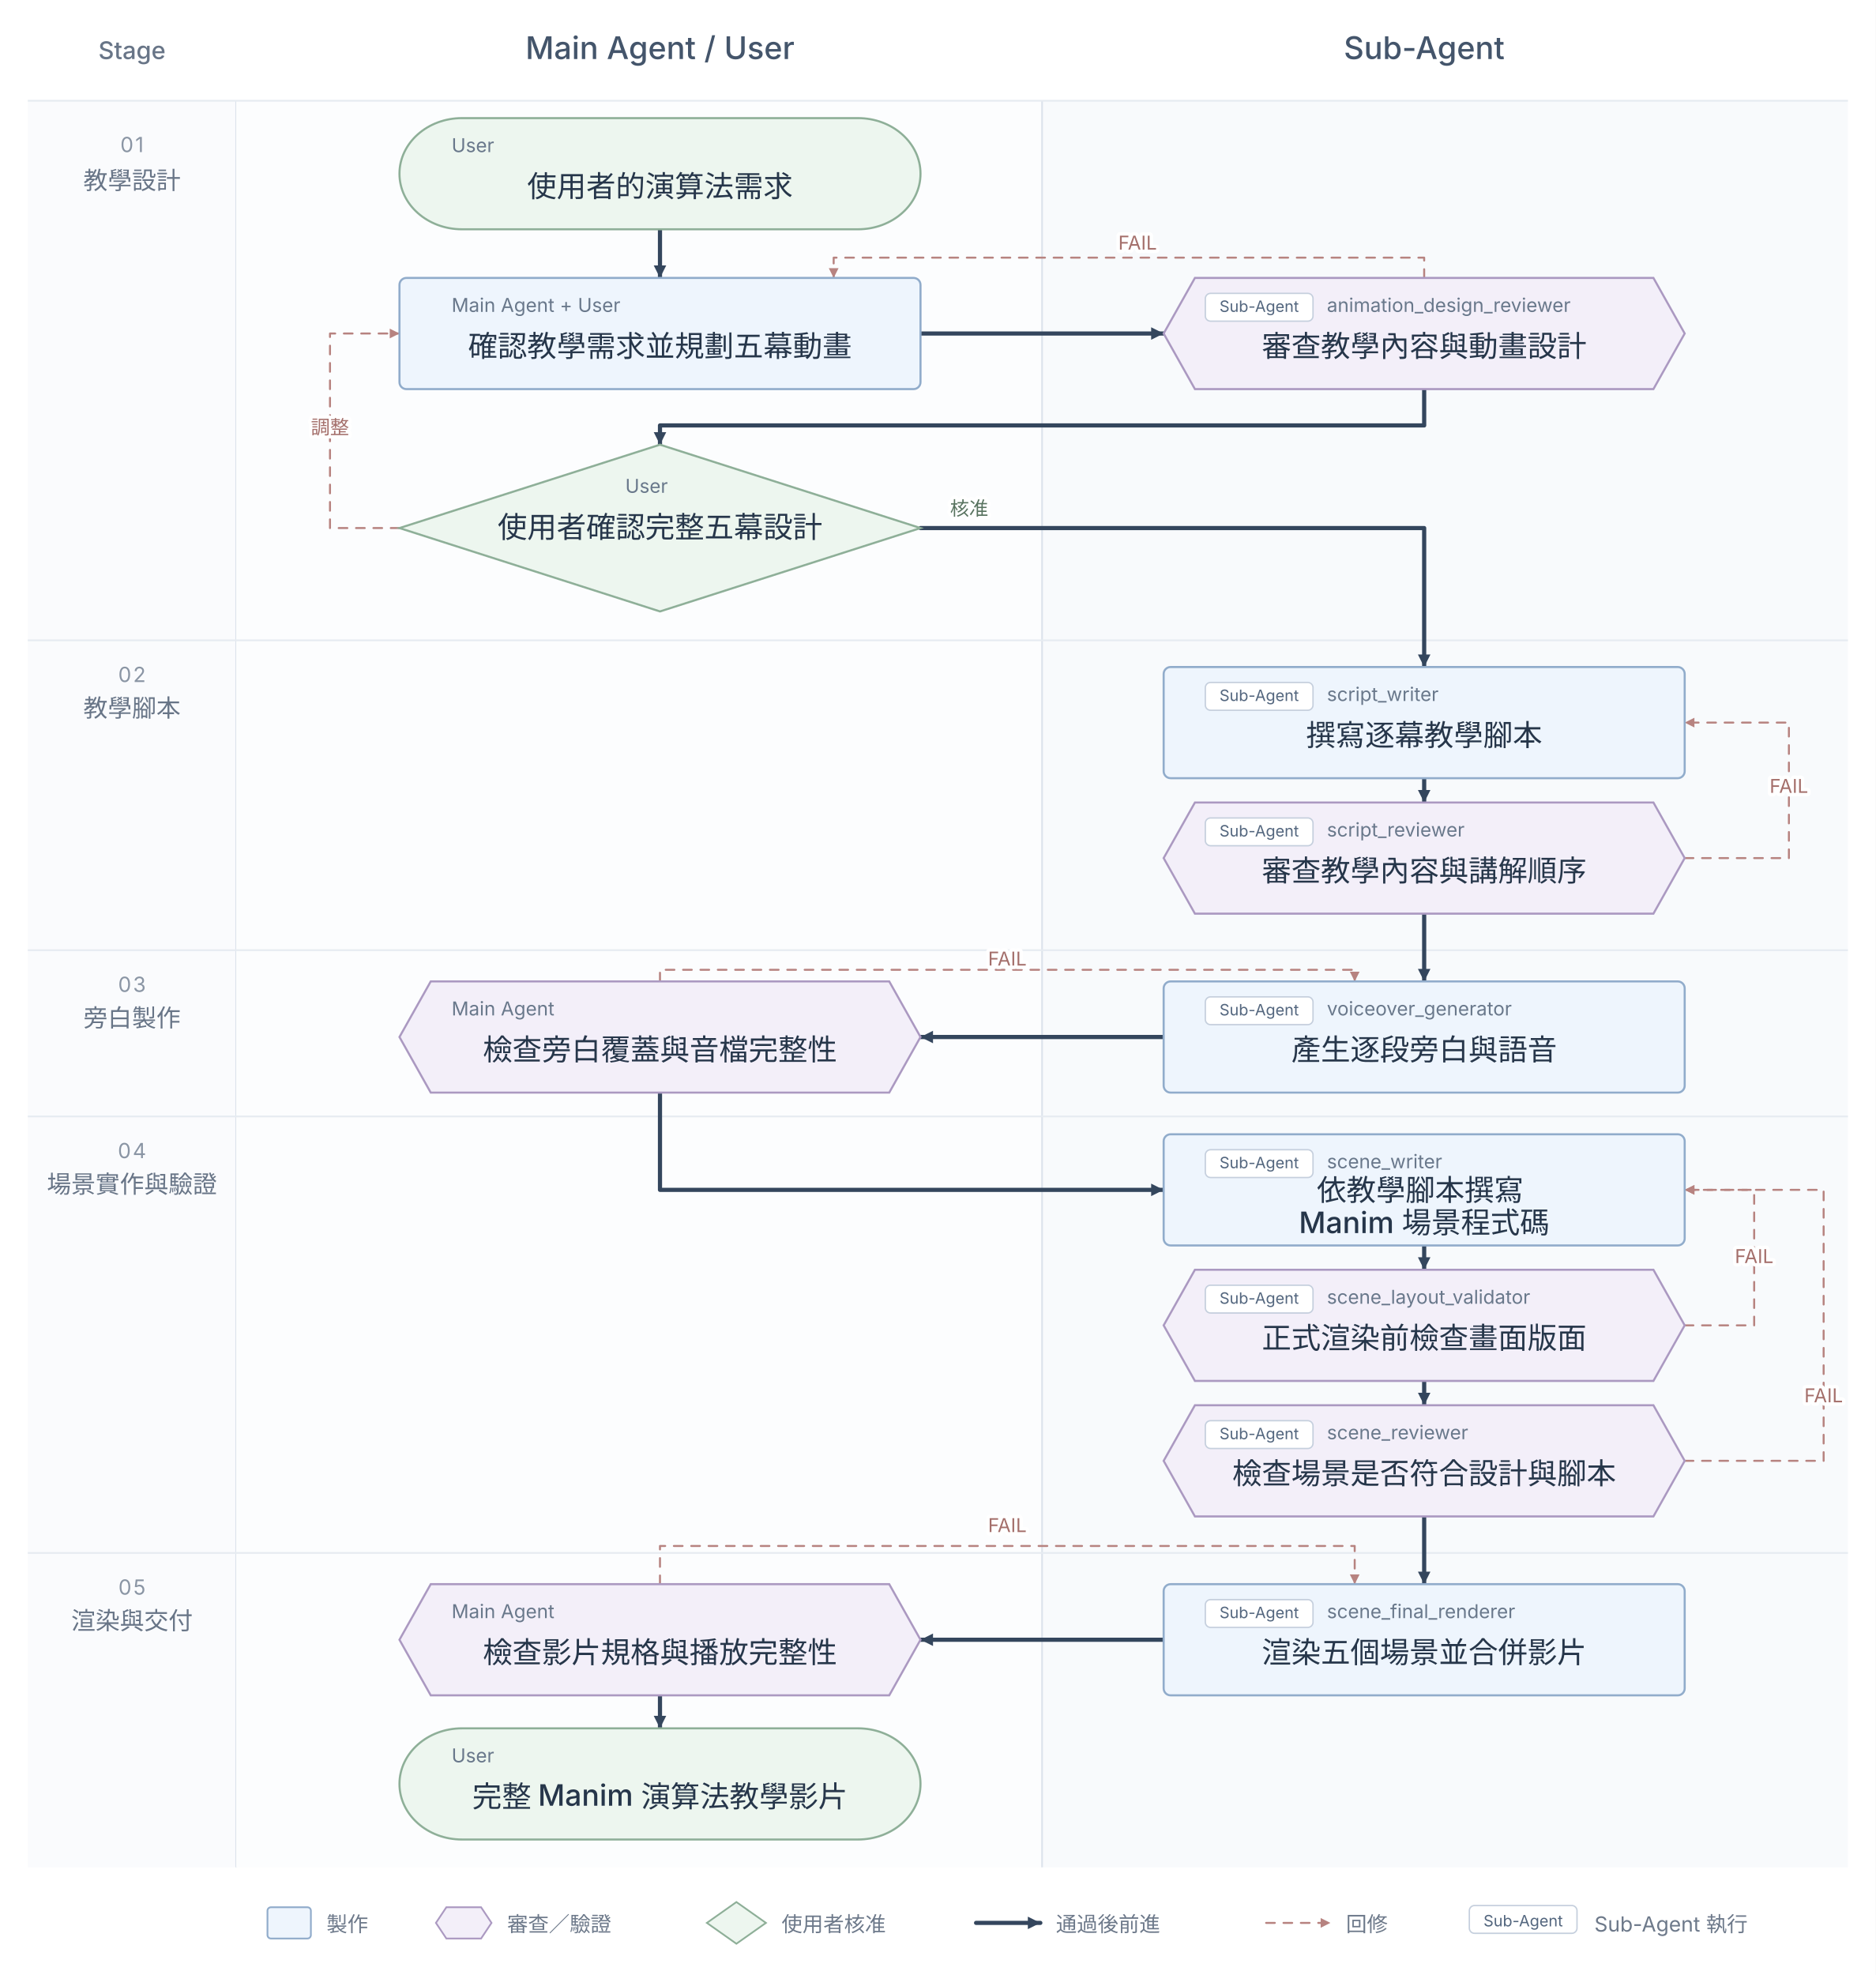
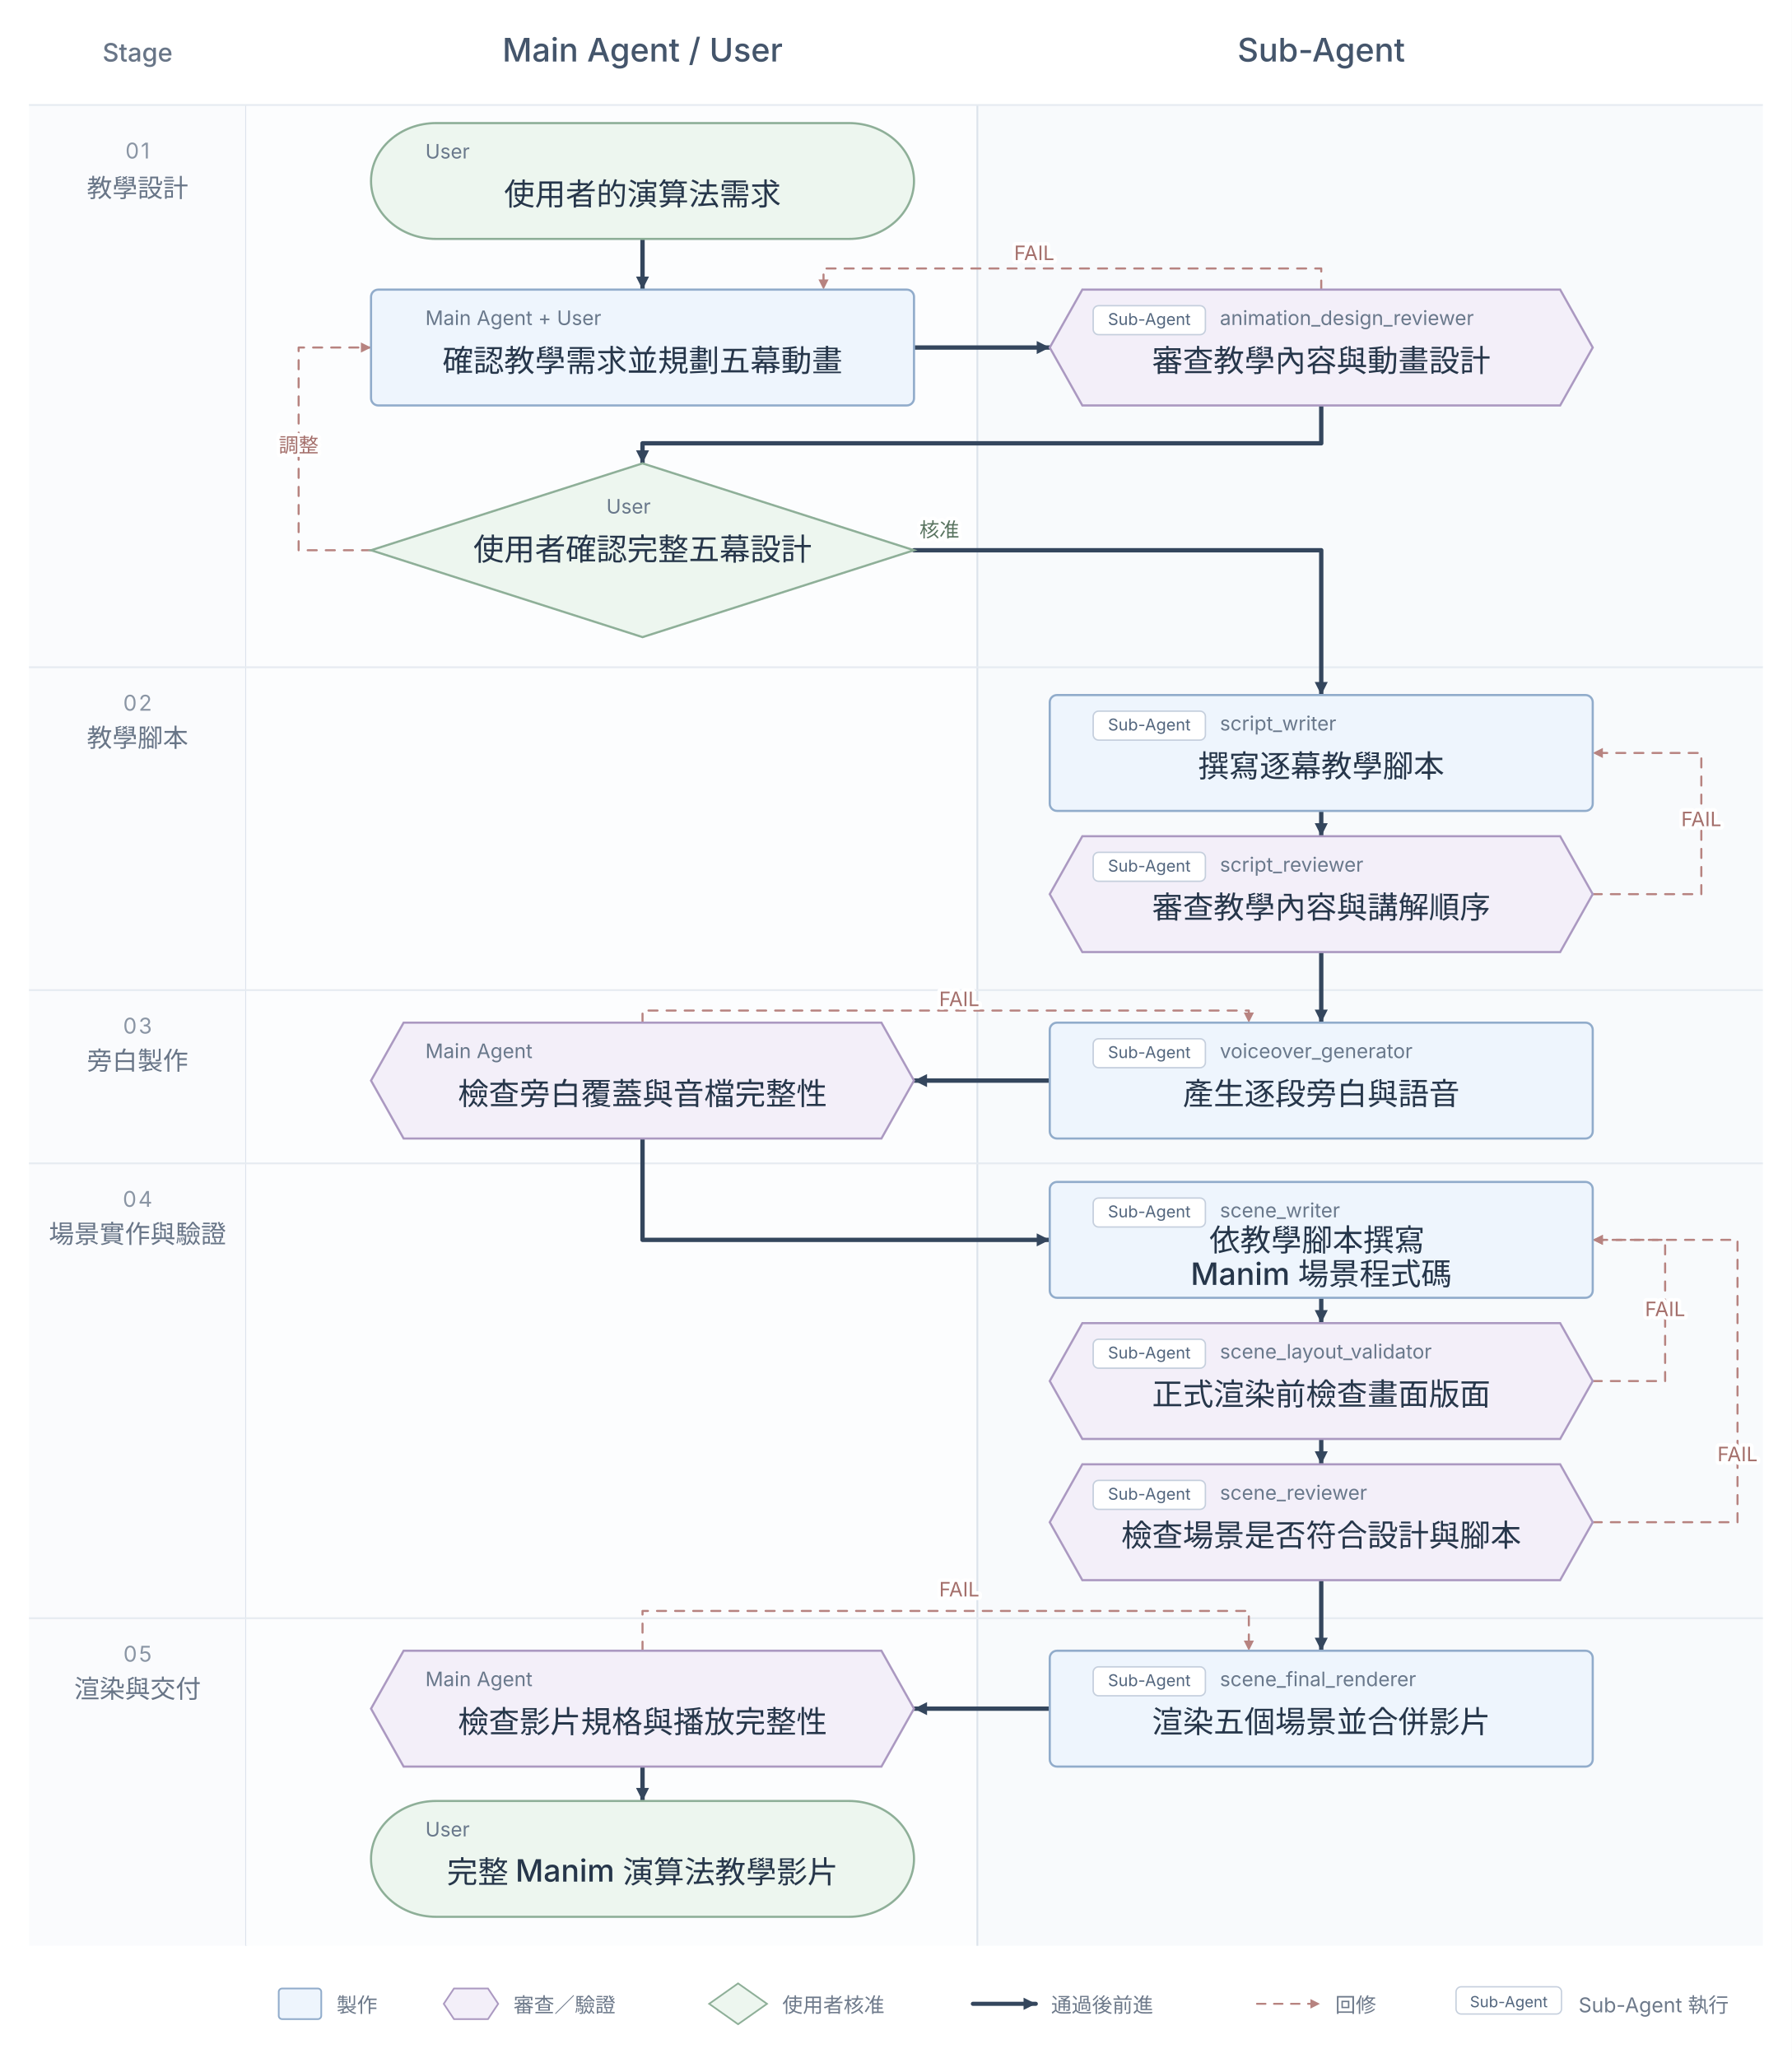
- <svg xmlns="http://www.w3.org/2000/svg" width="1080" height="1137" viewBox="0 0 1080 1137" role="img" aria-labelledby="workflow-title workflow-description">
+ <svg xmlns="http://www.w3.org/2000/svg" width="990" height="1137" viewBox="0 0 990 1137" role="img" aria-labelledby="workflow-title workflow-description">
  <defs>
    <marker id="success-arrow" viewBox="0 0 10 10" refX="9" refY="5" markerWidth="9" markerHeight="9" orient="auto" markerUnits="userSpaceOnUse">
      <path d="M1 1 L9 5 L1 9Z" fill="#34465d" />
    </marker>
    <marker id="failure-arrow" viewBox="0 0 10 10" refX="9" refY="5" markerWidth="7" markerHeight="7" orient="auto" markerUnits="userSpaceOnUse">
      <path d="M1 1 L9 5 L1 9Z" fill="#b78380" />
    </marker>
  </defs>
  <style>
 text { font-family:-apple-system,BlinkMacSystemFont,"Segoe UI","Noto Sans TC",sans-serif; fill:#26364a; }
 .node-title { font-size:17px; font-weight:500; }
 .node-shape { stroke-width:1.2; }
 .production .node-shape { fill:#eef5fd; stroke:#91accb; }
 .review .node-shape { fill:#f3eff9; stroke:#ab99c1; }
 .approval .node-shape,.terminal .node-shape { fill:#edf6ef; stroke:#8eaf98; }
 .owner-label { font-size:11px; fill:#69788b; }
 .agent-badge rect { fill:#ffffff; stroke:#c5cfdd; stroke-width:.8; }
 .badge-title { font-size:9px; fill:#53667e; }
 .lane-title { font-size:18px; font-weight:500; fill:#44556b; }
 .stage-title { font-size:14px; font-weight:500; fill:#687587; }
 .stage-number { font-size:12px; fill:#8a95a4; letter-spacing:1px; }
 .stage-rule { stroke:#e6ebf1; stroke-width:1; }
 .edge { fill:none; stroke-linejoin:round; stroke-linecap:round; }
 .success { stroke:#34465d; stroke-width:2.4; }
 .failure { stroke:#b78380; stroke-width:1.15; stroke-dasharray:5 5; }
 .edge-label { font-size:11px; fill:#58735f; paint-order:stroke; stroke:#ffffff; stroke-width:4px; stroke-linejoin:round; }
 .failure-label { fill:#a46f6b; }
 .legend-label { font-size:12px; fill:#6d798a; }
</style>
-   <rect id="canvas" width="1080" height="1137" fill="#ffffff" />
+   <rect id="canvas" width="990" height="1137" fill="#ffffff" />
  <g id="stage-index-column">
    <rect x="16" y="58" width="120" height="1017" fill="#fafbfd" />
    <text x="76" y="34" class="stage-title" text-anchor="middle">Stage</text>
    <path d="M136 58 V1075" fill="none" stroke="#dce3ec" stroke-width="1" />
  </g>
  <g id="workflow-content" transform="translate(120 0)">
    <g id="ownership-lanes">
      <g id="main-user-area">
-         <rect x="16" y="58" width="464" height="1017" fill="#fcfdfe" />
-         <text x="260" y="34" class="lane-title" text-anchor="middle">Main Agent / User</text>
+         <rect x="16" y="58" width="404" height="1017" fill="#fcfdfe" />
+         <text x="235" y="34" class="lane-title" text-anchor="middle">Main Agent / User</text>
      </g>
      <g id="sub-agent-area">
-         <rect x="480" y="58" width="464" height="1017" fill="#f8fafc" />
-         <text x="700" y="34" class="lane-title" text-anchor="middle">Sub-Agent</text>
-       </g>
-       <path d="M480 58 V1075" fill="none" stroke="#dce3ec" stroke-width="1" />
+         <rect x="420" y="58" width="434" height="1017" fill="#f8fafc" />
+         <text x="610" y="34" class="lane-title" text-anchor="middle">Sub-Agent</text>
+       </g>
+       <path d="M420 58 V1075" fill="none" stroke="#dce3ec" stroke-width="1" />
    </g>
    <g id="stages">
      <g id="stage-01">
-         <path class="stage-rule" d="M -104 58 H 944" />
+         <path class="stage-rule" d="M -104 58 H 854" />
        <text x="-44" y="87.56" class="stage-number" text-anchor="middle">01</text>
        <text x="-44" y="108.89" class="stage-title" text-anchor="middle">教學設計</text>
      </g>
      <g id="stage-02">
-         <path class="stage-rule" d="M -104 368.63 H 944" />
+         <path class="stage-rule" d="M -104 368.63 H 854" />
        <text x="-44" y="392.63" class="stage-number" text-anchor="middle">02</text>
        <text x="-44" y="412.63" class="stage-title" text-anchor="middle">教學腳本</text>
      </g>
      <g id="stage-03">
-         <path class="stage-rule" d="M -104 547.02 H 944" />
+         <path class="stage-rule" d="M -104 547.02 H 854" />
        <text x="-44" y="571.02" class="stage-number" text-anchor="middle">03</text>
        <text x="-44" y="591.02" class="stage-title" text-anchor="middle">旁白製作</text>
      </g>
      <g id="stage-04">
-         <path class="stage-rule" d="M -104 642.74 H 944" />
+         <path class="stage-rule" d="M -104 642.74 H 854" />
        <text x="-44" y="666.74" class="stage-number" text-anchor="middle">04</text>
        <text x="-44" y="686.74" class="stage-title" text-anchor="middle">場景實作與驗證</text>
      </g>
      <g id="stage-05">
-         <path class="stage-rule" d="M -104 894.02 H 944" />
+         <path class="stage-rule" d="M -104 894.02 H 854" />
        <text x="-44" y="918.02" class="stage-number" text-anchor="middle">05</text>
        <text x="-44" y="938.02" class="stage-title" text-anchor="middle">渲染與交付</text>
      </g>
    </g>
    <g id="feedback-loops">
-       <path id="review-design-fail" data-from="design-review" data-to="animation-design" class="edge failure" d="M 700 160 V 148.33 H 360 V 160" marker-end="url(#failure-arrow)" />
-       <text x="535" y="143.67" class="edge-label failure-label" text-anchor="middle">FAIL</text>
-       <path id="user-design-revise" data-from="design-approval" data-to="animation-design" class="edge failure" d="M 110 304 H 70 V 192 H 110" marker-end="url(#failure-arrow)" />
-       <text x="70" y="249.85" class="edge-label failure-label" text-anchor="middle">調整</text>
-       <path id="script-fail" data-from="script-reviewer" data-to="script-writer" class="edge failure" d="M 850 494 H 910 V 416 H 850" marker-end="url(#failure-arrow)" />
-       <text x="910" y="456.45" class="edge-label failure-label" text-anchor="middle">FAIL</text>
-       <path id="voice-fail" data-from="audio-gate" data-to="voice-generator" class="edge failure" d="M 260 565 V 558.3 H 660 V 565" marker-end="url(#failure-arrow)" />
-       <text x="460" y="555.86" class="edge-label failure-label" text-anchor="middle">FAIL</text>
-       <path id="layout-fail" data-from="layout-validator" data-to="scene-writer" class="edge failure" d="M 850 763 H 890 V 685 H 850" marker-end="url(#failure-arrow)" />
-       <text x="890" y="727.14" class="edge-label failure-label" text-anchor="middle">FAIL</text>
-       <path id="contract-fail" data-from="scene-reviewer" data-to="scene-writer" class="edge failure" d="M 850 841 H 930 V 685 H 850" marker-end="url(#failure-arrow)" />
-       <text x="930" y="807.31" class="edge-label failure-label" text-anchor="middle">FAIL</text>
-       <path id="delivery-fail" data-from="delivery-gate" data-to="final-renderer" class="edge failure" d="M 260 912 V 890 H 660 V 912" marker-end="url(#failure-arrow)" />
-       <text x="460" y="882" class="edge-label failure-label" text-anchor="middle">FAIL</text>
+       <path id="review-design-fail" data-from="design-review" data-to="animation-design" class="edge failure" d="M 610 160 V 148.33 H 335 V 160" marker-end="url(#failure-arrow)" />
+       <text x="451.43" y="143.67" class="edge-label failure-label" text-anchor="middle">FAIL</text>
+       <path id="user-design-revise" data-from="design-approval" data-to="animation-design" class="edge failure" d="M 85 304 H 45 V 192 H 85" marker-end="url(#failure-arrow)" />
+       <text x="45" y="249.85" class="edge-label failure-label" text-anchor="middle">調整</text>
+       <path id="script-fail" data-from="script-reviewer" data-to="script-writer" class="edge failure" d="M 760 494 H 820 V 416 H 760" marker-end="url(#failure-arrow)" />
+       <text x="820" y="456.45" class="edge-label failure-label" text-anchor="middle">FAIL</text>
+       <path id="voice-fail" data-from="audio-gate" data-to="voice-generator" class="edge failure" d="M 235 565 V 558.3 H 570 V 565" marker-end="url(#failure-arrow)" />
+       <text x="410" y="555.86" class="edge-label failure-label" text-anchor="middle">FAIL</text>
+       <path id="layout-fail" data-from="layout-validator" data-to="scene-writer" class="edge failure" d="M 760 763 H 800 V 685 H 760" marker-end="url(#failure-arrow)" />
+       <text x="800" y="727.14" class="edge-label failure-label" text-anchor="middle">FAIL</text>
+       <path id="contract-fail" data-from="scene-reviewer" data-to="scene-writer" class="edge failure" d="M 760 841 H 840 V 685 H 760" marker-end="url(#failure-arrow)" />
+       <text x="840" y="807.31" class="edge-label failure-label" text-anchor="middle">FAIL</text>
+       <path id="delivery-fail" data-from="delivery-gate" data-to="final-renderer" class="edge failure" d="M 235 912 V 890 H 570 V 912" marker-end="url(#failure-arrow)" />
+       <text x="410" y="882" class="edge-label failure-label" text-anchor="middle">FAIL</text>
    </g>
    <g id="success-flow">
-       <path id="request-design" data-from="request" data-to="animation-design" class="edge success" d="M 260 132 V 160" marker-end="url(#success-arrow)" />
-       <path id="design-to-review" data-from="animation-design" data-to="design-review" class="edge success" d="M 410 192 H 550" marker-end="url(#success-arrow)" />
-       <path id="review-user-pass" data-from="design-review" data-to="design-approval" class="edge success" d="M 700 224 V 244.92 H 260 V 256" marker-end="url(#success-arrow)" />
-       <path id="approved-script" data-from="design-approval" data-to="script-writer" class="edge success" d="M 410 304 H 700 V 384" marker-end="url(#success-arrow)" />
-       <text x="438" y="296.62" class="edge-label" text-anchor="middle">核准</text>
-       <path id="script-review" data-from="script-writer" data-to="script-reviewer" class="edge success" d="M 700 448 V 462" marker-end="url(#success-arrow)" />
-       <path id="script-pass" data-from="script-reviewer" data-to="voice-generator" class="edge success" d="M 700 526 V 565" marker-end="url(#success-arrow)" />
-       <path id="voice-check" data-from="voice-generator" data-to="audio-gate" class="edge success" d="M 550 597 H 410" marker-end="url(#success-arrow)" />
-       <path id="voice-pass" data-from="audio-gate" data-to="scene-writer" class="edge success" d="M 260 629 V 685 H 550" marker-end="url(#success-arrow)" />
-       <path id="writer-layout" data-from="scene-writer" data-to="layout-validator" class="edge success" d="M 700 717 V 731" marker-end="url(#success-arrow)" />
-       <path id="layout-review" data-from="layout-validator" data-to="scene-reviewer" class="edge success" d="M 700 795 V 809" marker-end="url(#success-arrow)" />
-       <path id="contract-pass" data-from="scene-reviewer" data-to="final-renderer" class="edge success" d="M 700 873 V 912" marker-end="url(#success-arrow)" />
-       <path id="render-delivery" data-from="final-renderer" data-to="delivery-gate" class="edge success" d="M 550 944 H 410" marker-end="url(#success-arrow)" />
-       <path id="delivery-pass" data-from="delivery-gate" data-to="final-video" class="edge success" d="M 260 976 V 995" marker-end="url(#success-arrow)" />
+       <path id="request-design" data-from="request" data-to="animation-design" class="edge success" d="M 235 132 V 160" marker-end="url(#success-arrow)" />
+       <path id="design-to-review" data-from="animation-design" data-to="design-review" class="edge success" d="M 385 192 H 460" marker-end="url(#success-arrow)" />
+       <path id="review-user-pass" data-from="design-review" data-to="design-approval" class="edge success" d="M 610 224 V 244.92 H 235 V 256" marker-end="url(#success-arrow)" />
+       <path id="approved-script" data-from="design-approval" data-to="script-writer" class="edge success" d="M 385 304 H 610 V 384" marker-end="url(#success-arrow)" />
+       <text x="399" y="296.62" class="edge-label" text-anchor="middle">核准</text>
+       <path id="script-review" data-from="script-writer" data-to="script-reviewer" class="edge success" d="M 610 448 V 462" marker-end="url(#success-arrow)" />
+       <path id="script-pass" data-from="script-reviewer" data-to="voice-generator" class="edge success" d="M 610 526 V 565" marker-end="url(#success-arrow)" />
+       <path id="voice-check" data-from="voice-generator" data-to="audio-gate" class="edge success" d="M 460 597 H 385" marker-end="url(#success-arrow)" />
+       <path id="voice-pass" data-from="audio-gate" data-to="scene-writer" class="edge success" d="M 235 629 V 685 H 460" marker-end="url(#success-arrow)" />
+       <path id="writer-layout" data-from="scene-writer" data-to="layout-validator" class="edge success" d="M 610 717 V 731" marker-end="url(#success-arrow)" />
+       <path id="layout-review" data-from="layout-validator" data-to="scene-reviewer" class="edge success" d="M 610 795 V 809" marker-end="url(#success-arrow)" />
+       <path id="contract-pass" data-from="scene-reviewer" data-to="final-renderer" class="edge success" d="M 610 873 V 912" marker-end="url(#success-arrow)" />
+       <path id="render-delivery" data-from="final-renderer" data-to="delivery-gate" class="edge success" d="M 460 944 H 385" marker-end="url(#success-arrow)" />
+       <path id="delivery-pass" data-from="delivery-gate" data-to="final-video" class="edge success" d="M 235 976 V 995" marker-end="url(#success-arrow)" />
    </g>
    <g id="nodes">
-       <g id="request" class="node terminal" data-owner="main-user" data-cx="260" data-cy="100">
-         <rect class="node-shape" x="110" y="68" width="300" height="64" rx="36" />
-         <text x="140" y="87.56" class="owner-label" text-anchor="start">User</text>
-         <text x="260" y="113.33" class="node-title" text-anchor="middle">使用者的演算法需求</text>
-       </g>
-       <g id="animation-design" class="node production" data-owner="main-user" data-cx="260" data-cy="192">
-         <rect class="node-shape" x="110" y="160" width="300" height="64" rx="4" />
-         <text x="140" y="179.56" class="owner-label" text-anchor="start">Main Agent + User</text>
-         <text x="260" y="205.33" class="node-title" text-anchor="middle">確認教學需求並規劃五幕動畫</text>
-       </g>
-       <g id="design-review" class="node review" data-owner="sub-agent" data-cx="700" data-cy="192">
-         <path class="node-shape" d="M 568 160 H 832 L 850 192 L 832 224 H 568 L 550 192 Z" />
-         <g class="agent-badge">
-           <rect x="574" y="168.89" width="62" height="16" rx="3" />
-           <text x="605" y="179.56" class="badge-title" text-anchor="middle">Sub-Agent</text>
-           <text x="644" y="179.56" class="owner-label" text-anchor="start">animation_design_reviewer</text>
-         </g>
-         <text x="700" y="205.33" class="node-title" text-anchor="middle">審查教學內容與動畫設計</text>
-       </g>
-       <g id="design-approval" class="node approval" data-owner="main-user" data-cx="260" data-cy="304">
-         <path class="node-shape" d="M 260 256 L 410 304 L 260 352 L 110 304 Z" />
-         <text x="240" y="283.69" class="owner-label" text-anchor="start">User</text>
-         <text x="260" y="309.54" class="node-title" text-anchor="middle">使用者確認完整五幕設計</text>
-       </g>
-       <g id="script-writer" class="node production" data-owner="sub-agent" data-cx="700" data-cy="416">
-         <rect class="node-shape" x="550" y="384" width="300" height="64" rx="4" />
-         <g class="agent-badge">
-           <rect x="574" y="392.89" width="62" height="16" rx="3" />
-           <text x="605" y="403.56" class="badge-title" text-anchor="middle">Sub-Agent</text>
-           <text x="644" y="403.56" class="owner-label" text-anchor="start">script_writer</text>
-         </g>
-         <text x="700" y="429.33" class="node-title" text-anchor="middle">撰寫逐幕教學腳本</text>
-       </g>
-       <g id="script-reviewer" class="node review" data-owner="sub-agent" data-cx="700" data-cy="494">
-         <path class="node-shape" d="M 568 462 H 832 L 850 494 L 832 526 H 568 L 550 494 Z" />
-         <g class="agent-badge">
-           <rect x="574" y="470.89" width="62" height="16" rx="3" />
-           <text x="605" y="481.56" class="badge-title" text-anchor="middle">Sub-Agent</text>
-           <text x="644" y="481.56" class="owner-label" text-anchor="start">script_reviewer</text>
-         </g>
-         <text x="700" y="507.33" class="node-title" text-anchor="middle">審查教學內容與講解順序</text>
-       </g>
-       <g id="voice-generator" class="node production" data-owner="sub-agent" data-cx="700" data-cy="597">
-         <rect class="node-shape" x="550" y="565" width="300" height="64" rx="4" />
-         <g class="agent-badge">
-           <rect x="574" y="573.89" width="62" height="16" rx="3" />
-           <text x="605" y="584.56" class="badge-title" text-anchor="middle">Sub-Agent</text>
-           <text x="644" y="584.56" class="owner-label" text-anchor="start">voiceover_generator</text>
-         </g>
-         <text x="700" y="610.33" class="node-title" text-anchor="middle">產生逐段旁白與語音</text>
-       </g>
-       <g id="audio-gate" class="node review" data-owner="main-user" data-cx="260" data-cy="597">
-         <path class="node-shape" d="M 128 565 H 392 L 410 597 L 392 629 H 128 L 110 597 Z" />
-         <text x="140" y="584.56" class="owner-label" text-anchor="start">Main Agent</text>
-         <text x="260" y="610.33" class="node-title" text-anchor="middle">檢查旁白覆蓋與音檔完整性</text>
-       </g>
-       <g id="scene-writer" class="node production" data-owner="sub-agent" data-cx="700" data-cy="685">
-         <rect class="node-shape" x="550" y="653" width="300" height="64" rx="4" />
-         <g class="agent-badge">
-           <rect x="574" y="661.89" width="62" height="16" rx="3" />
-           <text x="605" y="672.56" class="badge-title" text-anchor="middle">Sub-Agent</text>
-           <text x="644" y="672.56" class="owner-label" text-anchor="start">scene_writer</text>
-         </g>
-         <text x="700" y="691.22" class="node-title" text-anchor="middle">
-           <tspan x="700" y="691.22">依教學腳本撰寫 </tspan>
-           <tspan x="700" y="709.89">Manim 場景程式碼</tspan>
+       <g id="request" class="node terminal" data-owner="main-user" data-cx="235" data-cy="100">
+         <rect class="node-shape" x="85" y="68" width="300" height="64" rx="36" />
+         <text x="115" y="87.56" class="owner-label" text-anchor="start">User</text>
+         <text x="235" y="113.33" class="node-title" text-anchor="middle">使用者的演算法需求</text>
+       </g>
+       <g id="animation-design" class="node production" data-owner="main-user" data-cx="235" data-cy="192">
+         <rect class="node-shape" x="85" y="160" width="300" height="64" rx="4" />
+         <text x="115" y="179.56" class="owner-label" text-anchor="start">Main Agent + User</text>
+         <text x="235" y="205.33" class="node-title" text-anchor="middle">確認教學需求並規劃五幕動畫</text>
+       </g>
+       <g id="design-review" class="node review" data-owner="sub-agent" data-cx="610" data-cy="192">
+         <path class="node-shape" d="M 478 160 H 742 L 760 192 L 742 224 H 478 L 460 192 Z" />
+         <g class="agent-badge">
+           <rect x="484" y="168.89" width="62" height="16" rx="3" />
+           <text x="515" y="179.56" class="badge-title" text-anchor="middle">Sub-Agent</text>
+           <text x="554" y="179.56" class="owner-label" text-anchor="start">animation_design_reviewer</text>
+         </g>
+         <text x="610" y="205.33" class="node-title" text-anchor="middle">審查教學內容與動畫設計</text>
+       </g>
+       <g id="design-approval" class="node approval" data-owner="main-user" data-cx="235" data-cy="304">
+         <path class="node-shape" d="M 235 256 L 385 304 L 235 352 L 85 304 Z" />
+         <text x="215" y="283.69" class="owner-label" text-anchor="start">User</text>
+         <text x="235" y="309.54" class="node-title" text-anchor="middle">使用者確認完整五幕設計</text>
+       </g>
+       <g id="script-writer" class="node production" data-owner="sub-agent" data-cx="610" data-cy="416">
+         <rect class="node-shape" x="460" y="384" width="300" height="64" rx="4" />
+         <g class="agent-badge">
+           <rect x="484" y="392.89" width="62" height="16" rx="3" />
+           <text x="515" y="403.56" class="badge-title" text-anchor="middle">Sub-Agent</text>
+           <text x="554" y="403.56" class="owner-label" text-anchor="start">script_writer</text>
+         </g>
+         <text x="610" y="429.33" class="node-title" text-anchor="middle">撰寫逐幕教學腳本</text>
+       </g>
+       <g id="script-reviewer" class="node review" data-owner="sub-agent" data-cx="610" data-cy="494">
+         <path class="node-shape" d="M 478 462 H 742 L 760 494 L 742 526 H 478 L 460 494 Z" />
+         <g class="agent-badge">
+           <rect x="484" y="470.89" width="62" height="16" rx="3" />
+           <text x="515" y="481.56" class="badge-title" text-anchor="middle">Sub-Agent</text>
+           <text x="554" y="481.56" class="owner-label" text-anchor="start">script_reviewer</text>
+         </g>
+         <text x="610" y="507.33" class="node-title" text-anchor="middle">審查教學內容與講解順序</text>
+       </g>
+       <g id="voice-generator" class="node production" data-owner="sub-agent" data-cx="610" data-cy="597">
+         <rect class="node-shape" x="460" y="565" width="300" height="64" rx="4" />
+         <g class="agent-badge">
+           <rect x="484" y="573.89" width="62" height="16" rx="3" />
+           <text x="515" y="584.56" class="badge-title" text-anchor="middle">Sub-Agent</text>
+           <text x="554" y="584.56" class="owner-label" text-anchor="start">voiceover_generator</text>
+         </g>
+         <text x="610" y="610.33" class="node-title" text-anchor="middle">產生逐段旁白與語音</text>
+       </g>
+       <g id="audio-gate" class="node review" data-owner="main-user" data-cx="235" data-cy="597">
+         <path class="node-shape" d="M 103 565 H 367 L 385 597 L 367 629 H 103 L 85 597 Z" />
+         <text x="115" y="584.56" class="owner-label" text-anchor="start">Main Agent</text>
+         <text x="235" y="610.33" class="node-title" text-anchor="middle">檢查旁白覆蓋與音檔完整性</text>
+       </g>
+       <g id="scene-writer" class="node production" data-owner="sub-agent" data-cx="610" data-cy="685">
+         <rect class="node-shape" x="460" y="653" width="300" height="64" rx="4" />
+         <g class="agent-badge">
+           <rect x="484" y="661.89" width="62" height="16" rx="3" />
+           <text x="515" y="672.56" class="badge-title" text-anchor="middle">Sub-Agent</text>
+           <text x="554" y="672.56" class="owner-label" text-anchor="start">scene_writer</text>
+         </g>
+         <text x="610" y="691.22" class="node-title" text-anchor="middle">
+           <tspan x="610" y="691.22">依教學腳本撰寫 </tspan>
+           <tspan x="610" y="709.89">Manim 場景程式碼</tspan>
        </text>
      </g>
-       <g id="layout-validator" class="node review" data-owner="sub-agent" data-cx="700" data-cy="763">
-         <path class="node-shape" d="M 568 731 H 832 L 850 763 L 832 795 H 568 L 550 763 Z" />
-         <g class="agent-badge">
-           <rect x="574" y="739.89" width="62" height="16" rx="3" />
-           <text x="605" y="750.56" class="badge-title" text-anchor="middle">Sub-Agent</text>
-           <text x="644" y="750.56" class="owner-label" text-anchor="start">scene_layout_validator</text>
-         </g>
-         <text x="700" y="776.33" class="node-title" text-anchor="middle">正式渲染前檢查畫面版面</text>
-       </g>
-       <g id="scene-reviewer" class="node review" data-owner="sub-agent" data-cx="700" data-cy="841">
-         <path class="node-shape" d="M 568 809 H 832 L 850 841 L 832 873 H 568 L 550 841 Z" />
-         <g class="agent-badge">
-           <rect x="574" y="817.89" width="62" height="16" rx="3" />
-           <text x="605" y="828.56" class="badge-title" text-anchor="middle">Sub-Agent</text>
-           <text x="644" y="828.56" class="owner-label" text-anchor="start">scene_reviewer</text>
-         </g>
-         <text x="700" y="854.33" class="node-title" text-anchor="middle">檢查場景是否符合設計與腳本</text>
-       </g>
-       <g id="final-renderer" class="node production" data-owner="sub-agent" data-cx="700" data-cy="944">
-         <rect class="node-shape" x="550" y="912" width="300" height="64" rx="4" />
-         <g class="agent-badge">
-           <rect x="574" y="920.89" width="62" height="16" rx="3" />
-           <text x="605" y="931.56" class="badge-title" text-anchor="middle">Sub-Agent</text>
-           <text x="644" y="931.56" class="owner-label" text-anchor="start">scene_final_renderer</text>
-         </g>
-         <text x="700" y="957.33" class="node-title" text-anchor="middle">渲染五個場景並合併影片</text>
-       </g>
-       <g id="delivery-gate" class="node review" data-owner="main-user" data-cx="260" data-cy="944">
-         <path class="node-shape" d="M 128 912 H 392 L 410 944 L 392 976 H 128 L 110 944 Z" />
-         <text x="140" y="931.56" class="owner-label" text-anchor="start">Main Agent</text>
-         <text x="260" y="957.33" class="node-title" text-anchor="middle">檢查影片規格與播放完整性</text>
-       </g>
-       <g id="final-video" class="node terminal" data-owner="main-user" data-cx="260" data-cy="1027">
-         <rect class="node-shape" x="110" y="995" width="300" height="64" rx="36" />
-         <text x="140" y="1014.56" class="owner-label" text-anchor="start">User</text>
-         <text x="260" y="1040.33" class="node-title" text-anchor="middle">完整 Manim 演算法教學影片</text>
-       </g>
-     </g>
-     <g id="legend" transform="translate(34 1108)">
+       <g id="layout-validator" class="node review" data-owner="sub-agent" data-cx="610" data-cy="763">
+         <path class="node-shape" d="M 478 731 H 742 L 760 763 L 742 795 H 478 L 460 763 Z" />
+         <g class="agent-badge">
+           <rect x="484" y="739.89" width="62" height="16" rx="3" />
+           <text x="515" y="750.56" class="badge-title" text-anchor="middle">Sub-Agent</text>
+           <text x="554" y="750.56" class="owner-label" text-anchor="start">scene_layout_validator</text>
+         </g>
+         <text x="610" y="776.33" class="node-title" text-anchor="middle">正式渲染前檢查畫面版面</text>
+       </g>
+       <g id="scene-reviewer" class="node review" data-owner="sub-agent" data-cx="610" data-cy="841">
+         <path class="node-shape" d="M 478 809 H 742 L 760 841 L 742 873 H 478 L 460 841 Z" />
+         <g class="agent-badge">
+           <rect x="484" y="817.89" width="62" height="16" rx="3" />
+           <text x="515" y="828.56" class="badge-title" text-anchor="middle">Sub-Agent</text>
+           <text x="554" y="828.56" class="owner-label" text-anchor="start">scene_reviewer</text>
+         </g>
+         <text x="610" y="854.33" class="node-title" text-anchor="middle">檢查場景是否符合設計與腳本</text>
+       </g>
+       <g id="final-renderer" class="node production" data-owner="sub-agent" data-cx="610" data-cy="944">
+         <rect class="node-shape" x="460" y="912" width="300" height="64" rx="4" />
+         <g class="agent-badge">
+           <rect x="484" y="920.89" width="62" height="16" rx="3" />
+           <text x="515" y="931.56" class="badge-title" text-anchor="middle">Sub-Agent</text>
+           <text x="554" y="931.56" class="owner-label" text-anchor="start">scene_final_renderer</text>
+         </g>
+         <text x="610" y="957.33" class="node-title" text-anchor="middle">渲染五個場景並合併影片</text>
+       </g>
+       <g id="delivery-gate" class="node review" data-owner="main-user" data-cx="235" data-cy="944">
+         <path class="node-shape" d="M 103 912 H 367 L 385 944 L 367 976 H 103 L 85 944 Z" />
+         <text x="115" y="931.56" class="owner-label" text-anchor="start">Main Agent</text>
+         <text x="235" y="957.33" class="node-title" text-anchor="middle">檢查影片規格與播放完整性</text>
+       </g>
+       <g id="final-video" class="node terminal" data-owner="main-user" data-cx="235" data-cy="1027">
+         <rect class="node-shape" x="85" y="995" width="300" height="64" rx="36" />
+         <text x="115" y="1014.56" class="owner-label" text-anchor="start">User</text>
+         <text x="235" y="1040.33" class="node-title" text-anchor="middle">完整 Manim 演算法教學影片</text>
+       </g>
+     </g>
+     <g id="legend" transform="translate(34 1108) scale(0.94)">
      <rect x="0" y="-10" width="25" height="18" rx="2" fill="#eef5fd" stroke="#91accb" />
      <text x="34" y="4" class="legend-label">製作</text>
      <path d="M103 -10 H123 L129 -1 L123 8 H103 L97 -1Z" fill="#f3eff9" stroke="#ab99c1" />
      <text x="138" y="4" class="legend-label">審查／驗證</text>
      <path d="M270 -13 L287 -1 L270 11 L253 -1Z" fill="#edf6ef" stroke="#8eaf98" />
      <text x="296" y="4" class="legend-label">使用者核准</text>
      <path d="M408 -1 H445" class="edge success" marker-end="url(#success-arrow)" />
      <text x="454" y="4" class="legend-label">通過後前進</text>
      <path d="M575 -1 H612" class="edge failure" marker-end="url(#failure-arrow)" />
      <text x="621" y="4" class="legend-label">回修</text>
      <g class="agent-badge">
        <rect x="692" y="-11" width="62" height="16" rx="3" />
        <text x="723" y="1" class="badge-title" text-anchor="middle">Sub-Agent</text>
      </g>
      <text x="764" y="4" class="legend-label">Sub-Agent 執行</text>
    </g>
  </g>
</svg>
